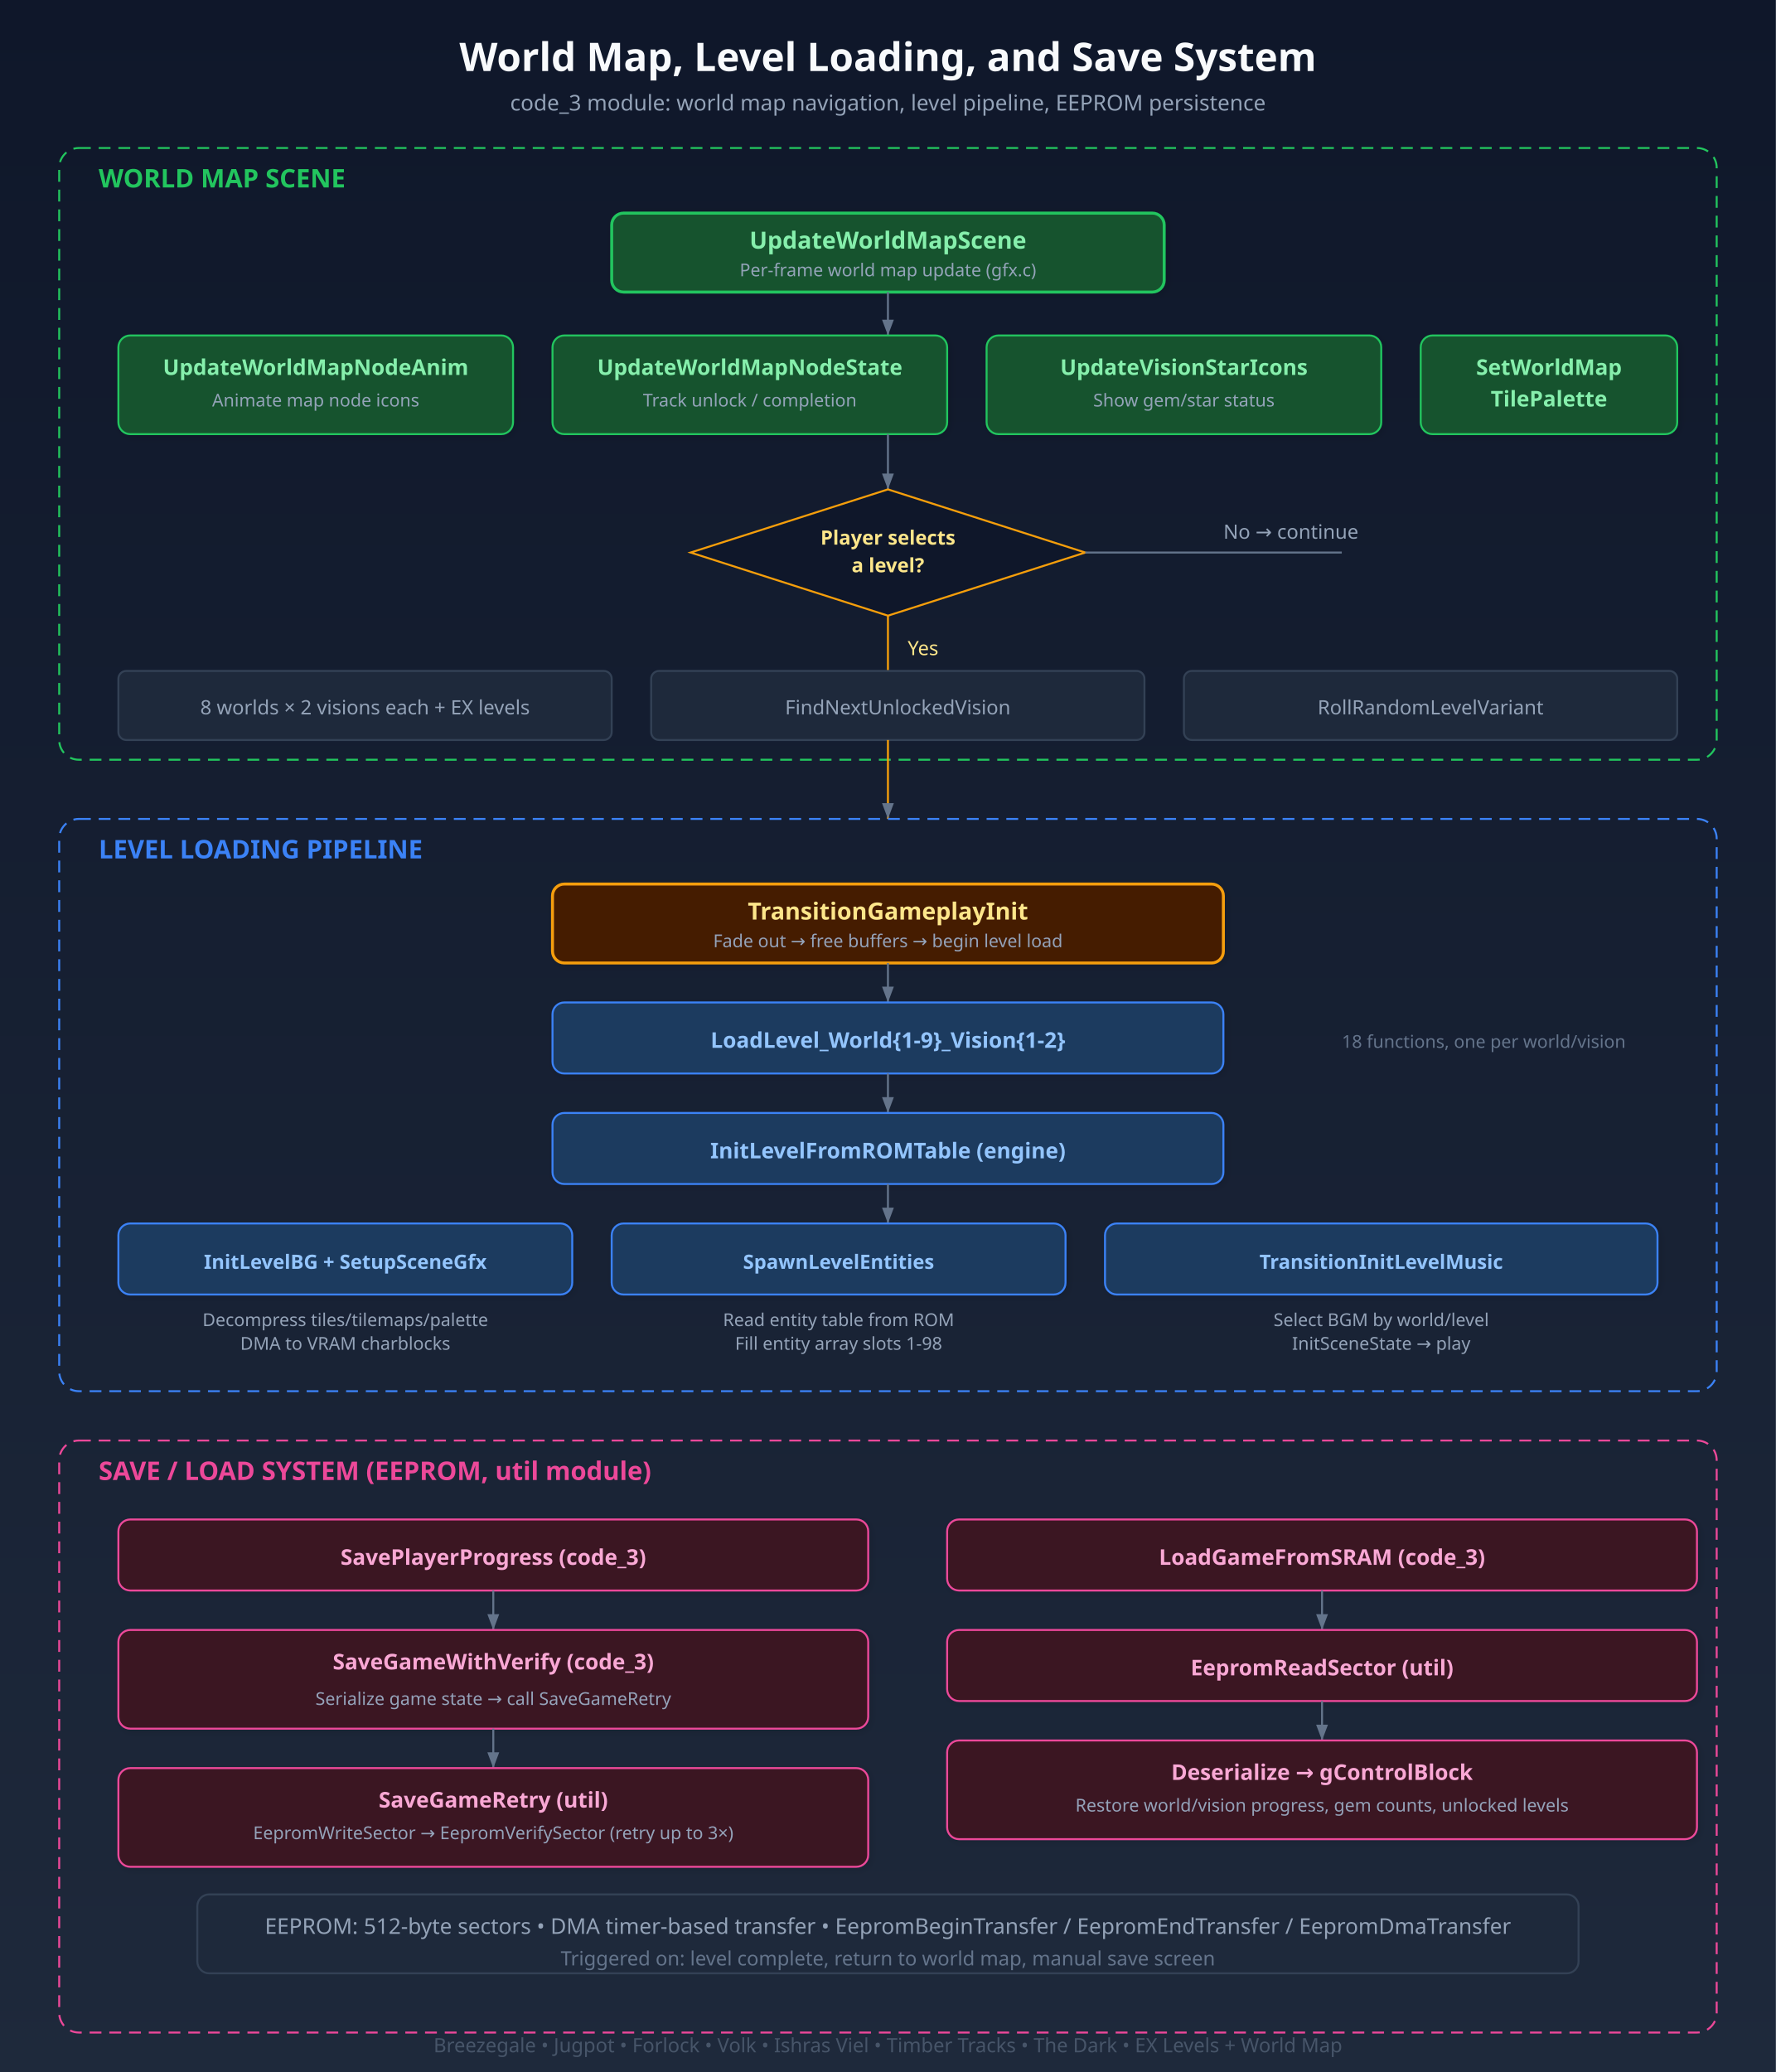
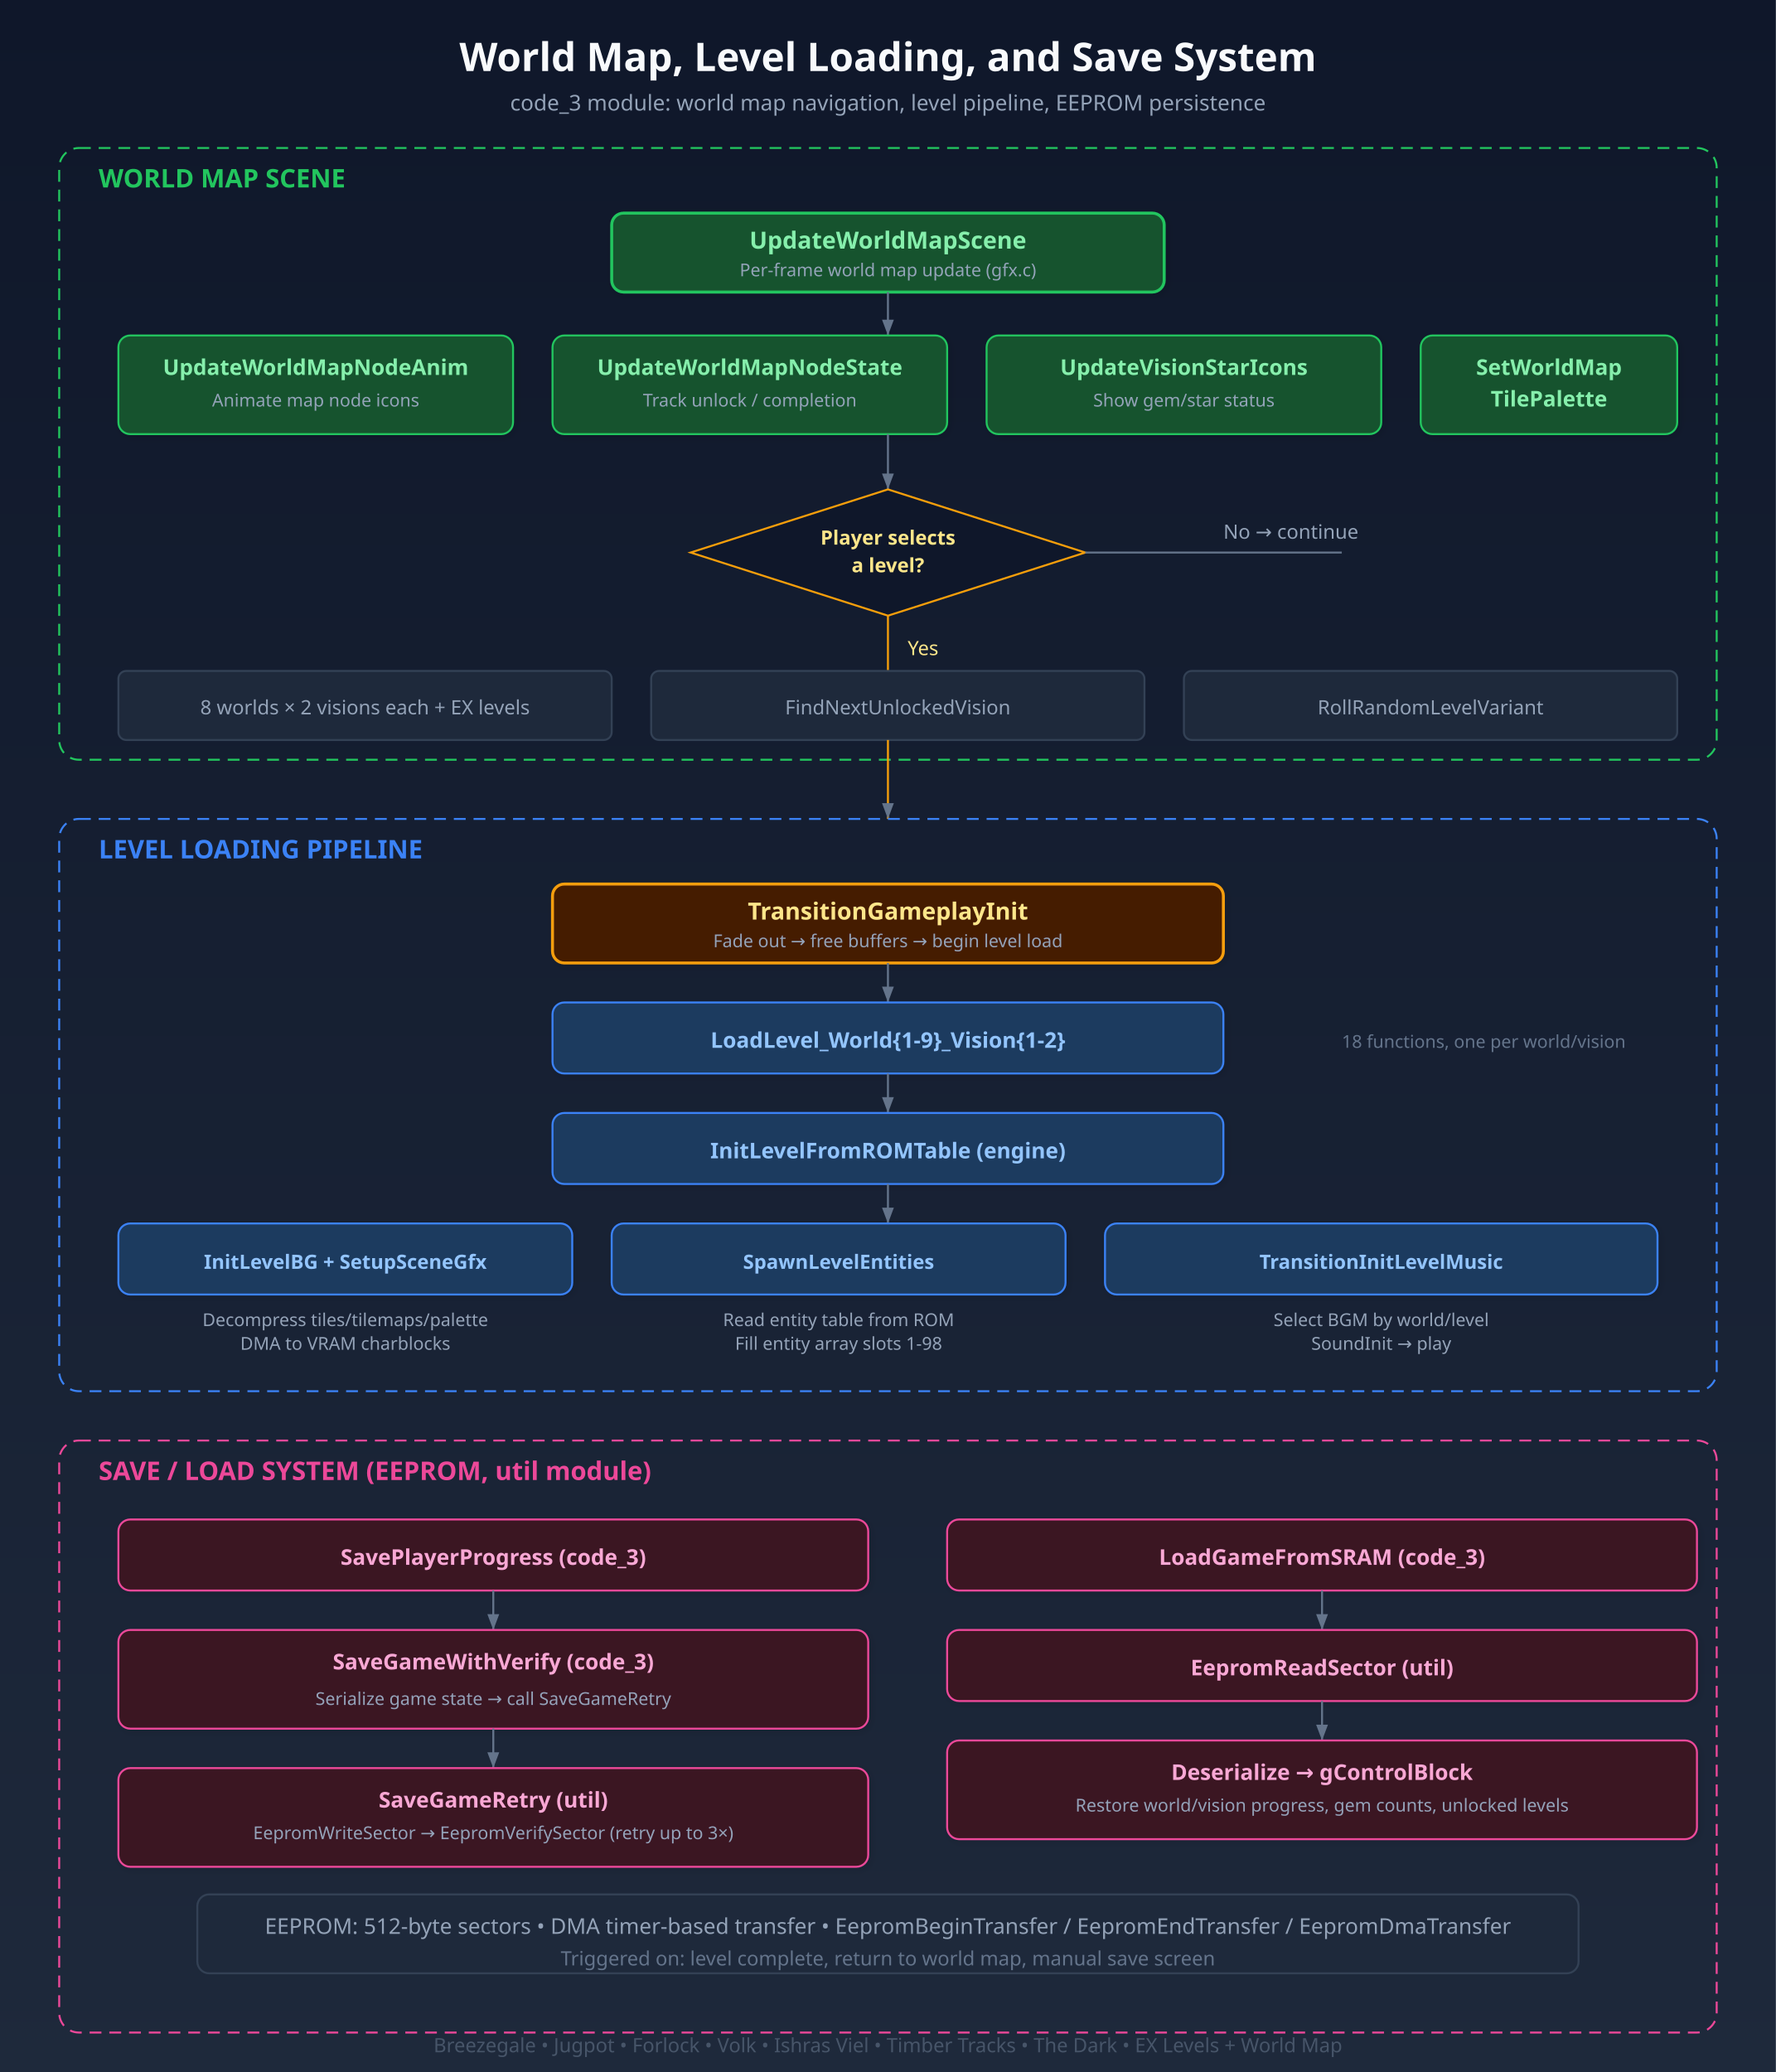
<svg xmlns="http://www.w3.org/2000/svg" viewBox="0 0 900 1050" font-family="'Segoe UI',system-ui,sans-serif" font-size="13">
  <defs>
    <marker id="a" markerWidth="8" markerHeight="6" refX="8" refY="3" orient="auto">
      <path d="M0,0 L8,3 L0,6Z" fill="#64748b" />
    </marker>
    <filter id="s">
      <feDropShadow dx="1" dy="1" stdDeviation="2" flood-opacity="0.12" />
    </filter>
    <linearGradient id="bg" x1="0" y1="0" x2="0" y2="1">
      <stop offset="0%" stop-color="#0f172a" />
      <stop offset="100%" stop-color="#1e293b" />
    </linearGradient>
  </defs>
  <rect width="900" height="1050" fill="url(#bg)" />
  <text x="450" y="36" text-anchor="middle" fill="#f8fafc" font-size="20" font-weight="700">World Map, Level Loading, and Save System</text>
  <text x="450" y="56" text-anchor="middle" fill="#94a3b8" font-size="11">code_3 module: world map navigation, level pipeline, EEPROM persistence</text>
  <rect x="30" y="75" width="840" height="310" rx="10" fill="none" stroke="#22c55e" stroke-width="1" stroke-dasharray="6,4" />
  <text x="50" y="95" fill="#22c55e" font-size="13" font-weight="700">WORLD MAP SCENE</text>
  <g filter="url(#s)">
    <rect x="310" y="108" width="280" height="40" rx="6" fill="#14532d" stroke="#22c55e" stroke-width="1.5" />
    <text x="450" y="126" text-anchor="middle" fill="#86efac" font-size="12" font-weight="700">UpdateWorldMapScene</text>
    <text x="450" y="140" text-anchor="middle" fill="#94a3b8" font-size="9">Per-frame world map update (gfx.c)</text>
  </g>
  <line x1="450" y1="148" x2="450" y2="170" stroke="#64748b" marker-end="url(#a)" />
  <g filter="url(#s)">
    <rect x="60" y="170" width="200" height="50" rx="6" fill="#14532d" stroke="#22c55e" stroke-width="1" />
    <text x="160" y="190" text-anchor="middle" fill="#86efac" font-size="11" font-weight="600">UpdateWorldMapNodeAnim</text>
    <text x="160" y="206" text-anchor="middle" fill="#94a3b8" font-size="9">Animate map node icons</text>
  </g>
  <g filter="url(#s)">
    <rect x="280" y="170" width="200" height="50" rx="6" fill="#14532d" stroke="#22c55e" stroke-width="1" />
    <text x="380" y="190" text-anchor="middle" fill="#86efac" font-size="11" font-weight="600">UpdateWorldMapNodeState</text>
    <text x="380" y="206" text-anchor="middle" fill="#94a3b8" font-size="9">Track unlock / completion</text>
  </g>
  <g filter="url(#s)">
    <rect x="500" y="170" width="200" height="50" rx="6" fill="#14532d" stroke="#22c55e" stroke-width="1" />
    <text x="600" y="190" text-anchor="middle" fill="#86efac" font-size="11" font-weight="600">UpdateVisionStarIcons</text>
    <text x="600" y="206" text-anchor="middle" fill="#94a3b8" font-size="9">Show gem/star status</text>
  </g>
  <g filter="url(#s)">
    <rect x="720" y="170" width="130" height="50" rx="6" fill="#14532d" stroke="#22c55e" stroke-width="1" />
    <text x="785" y="190" text-anchor="middle" fill="#86efac" font-size="11" font-weight="600">SetWorldMap</text>
    <text x="785" y="206" text-anchor="middle" fill="#86efac" font-size="11" font-weight="600">TilePalette</text>
  </g>
  <line x1="450" y1="220" x2="450" y2="248" stroke="#64748b" marker-end="url(#a)" />
  <polygon points="450,248 550,280 450,312 350,280" fill="#0f172a" stroke="#f59e0b" stroke-width="1" />
  <text x="450" y="276" text-anchor="middle" fill="#fde68a" font-size="10" font-weight="600">Player selects</text>
  <text x="450" y="290" text-anchor="middle" fill="#fde68a" font-size="10" font-weight="600">a level?</text>
  <line x1="550" y1="280" x2="680" y2="280" stroke="#64748b" />
  <text x="620" y="273" fill="#94a3b8" font-size="10">No → continue</text>
  <line x1="450" y1="312" x2="450" y2="340" stroke="#f59e0b" />
  <text x="460" y="332" fill="#fde68a" font-size="10">Yes</text>
  <rect x="60" y="340" width="250" height="35" rx="4" fill="#1e293b" stroke="#334155" />
  <text x="185" y="362" text-anchor="middle" fill="#94a3b8" font-size="10">8 worlds × 2 visions each + EX levels</text>
  <rect x="330" y="340" width="250" height="35" rx="4" fill="#1e293b" stroke="#334155" />
  <text x="455" y="362" text-anchor="middle" fill="#94a3b8" font-size="10">FindNextUnlockedVision</text>
  <rect x="600" y="340" width="250" height="35" rx="4" fill="#1e293b" stroke="#334155" />
  <text x="725" y="362" text-anchor="middle" fill="#94a3b8" font-size="10">RollRandomLevelVariant</text>
  <line x1="450" y1="375" x2="450" y2="415" stroke="#f59e0b" marker-end="url(#a)" />
  <rect x="30" y="415" width="840" height="290" rx="10" fill="none" stroke="#3b82f6" stroke-width="1" stroke-dasharray="6,4" />
  <text x="50" y="435" fill="#3b82f6" font-size="13" font-weight="700">LEVEL LOADING PIPELINE</text>
  <g filter="url(#s)">
    <rect x="280" y="448" width="340" height="40" rx="6" fill="#451a03" stroke="#f59e0b" stroke-width="1.5" />
    <text x="450" y="466" text-anchor="middle" fill="#fde68a" font-size="12" font-weight="700">TransitionGameplayInit</text>
    <text x="450" y="480" text-anchor="middle" fill="#94a3b8" font-size="9">Fade out → free buffers → begin level load</text>
  </g>
  <line x1="450" y1="488" x2="450" y2="508" stroke="#64748b" marker-end="url(#a)" />
  <g filter="url(#s)">
    <rect x="280" y="508" width="340" height="36" rx="6" fill="#1e3a5f" stroke="#3b82f6" stroke-width="1" />
    <text x="450" y="531" text-anchor="middle" fill="#93c5fd" font-size="11" font-weight="600">LoadLevel_World{1-9}_Vision{1-2}</text>
  </g>
  <text x="680" y="531" fill="#64748b" font-size="9">18 functions, one per world/vision</text>
  <line x1="450" y1="544" x2="450" y2="564" stroke="#64748b" marker-end="url(#a)" />
  <g filter="url(#s)">
    <rect x="280" y="564" width="340" height="36" rx="6" fill="#1e3a5f" stroke="#3b82f6" stroke-width="1" />
    <text x="450" y="587" text-anchor="middle" fill="#93c5fd" font-size="11" font-weight="600">InitLevelFromROMTable (engine)</text>
  </g>
  <line x1="450" y1="600" x2="450" y2="620" stroke="#64748b" marker-end="url(#a)" />
  <g filter="url(#s)">
    <rect x="60" y="620" width="230" height="36" rx="6" fill="#1e3a5f" stroke="#3b82f6" stroke-width="1" />
    <text x="175" y="643" text-anchor="middle" fill="#93c5fd" font-size="10" font-weight="600">InitLevelBG + SetupSceneGfx</text>
  </g>
  <g filter="url(#s)">
    <rect x="310" y="620" width="230" height="36" rx="6" fill="#1e3a5f" stroke="#3b82f6" stroke-width="1" />
    <text x="425" y="643" text-anchor="middle" fill="#93c5fd" font-size="10" font-weight="600">SpawnLevelEntities</text>
  </g>
  <g filter="url(#s)">
    <rect x="560" y="620" width="280" height="36" rx="6" fill="#1e3a5f" stroke="#3b82f6" stroke-width="1" />
    <text x="700" y="643" text-anchor="middle" fill="#93c5fd" font-size="10" font-weight="600">TransitionInitLevelMusic</text>
  </g>
  <text x="175" y="672" text-anchor="middle" fill="#94a3b8" font-size="9">Decompress tiles/tilemaps/palette</text>
  <text x="175" y="684" text-anchor="middle" fill="#94a3b8" font-size="9">DMA to VRAM charblocks</text>
  <text x="425" y="672" text-anchor="middle" fill="#94a3b8" font-size="9">Read entity table from ROM</text>
  <text x="425" y="684" text-anchor="middle" fill="#94a3b8" font-size="9">Fill entity array slots 1-98</text>
  <text x="700" y="672" text-anchor="middle" fill="#94a3b8" font-size="9">Select BGM by world/level</text>
-   <text x="700" y="684" text-anchor="middle" fill="#94a3b8" font-size="9">InitSceneState → play</text>
+   <text x="700" y="684" text-anchor="middle" fill="#94a3b8" font-size="9">SoundInit → play</text>
  <rect x="30" y="730" width="840" height="300" rx="10" fill="none" stroke="#ec4899" stroke-width="1" stroke-dasharray="6,4" />
  <text x="50" y="750" fill="#ec4899" font-size="13" font-weight="700">SAVE / LOAD SYSTEM (EEPROM, util module)</text>
  <g filter="url(#s)">
    <rect x="60" y="770" width="380" height="36" rx="6" fill="#3b1324" stroke="#ec4899" stroke-width="1" />
    <text x="250" y="793" text-anchor="middle" fill="#f9a8d4" font-size="11" font-weight="600">SavePlayerProgress (code_3)</text>
  </g>
  <line x1="250" y1="806" x2="250" y2="826" stroke="#64748b" marker-end="url(#a)" />
  <g filter="url(#s)">
    <rect x="60" y="826" width="380" height="50" rx="6" fill="#3b1324" stroke="#ec4899" stroke-width="1" />
    <text x="250" y="846" text-anchor="middle" fill="#f9a8d4" font-size="11" font-weight="600">SaveGameWithVerify (code_3)</text>
    <text x="250" y="864" text-anchor="middle" fill="#94a3b8" font-size="9">Serialize game state → call SaveGameRetry</text>
  </g>
  <line x1="250" y1="876" x2="250" y2="896" stroke="#64748b" marker-end="url(#a)" />
  <g filter="url(#s)">
    <rect x="60" y="896" width="380" height="50" rx="6" fill="#3b1324" stroke="#ec4899" stroke-width="1" />
    <text x="250" y="916" text-anchor="middle" fill="#f9a8d4" font-size="11" font-weight="600">SaveGameRetry (util)</text>
    <text x="250" y="932" text-anchor="middle" fill="#94a3b8" font-size="9">EepromWriteSector → EepromVerifySector (retry up to 3×)</text>
  </g>
  <g filter="url(#s)">
    <rect x="480" y="770" width="380" height="36" rx="6" fill="#3b1324" stroke="#ec4899" stroke-width="1" />
    <text x="670" y="793" text-anchor="middle" fill="#f9a8d4" font-size="11" font-weight="600">LoadGameFromSRAM (code_3)</text>
  </g>
  <line x1="670" y1="806" x2="670" y2="826" stroke="#64748b" marker-end="url(#a)" />
  <g filter="url(#s)">
    <rect x="480" y="826" width="380" height="36" rx="6" fill="#3b1324" stroke="#ec4899" stroke-width="1" />
    <text x="670" y="849" text-anchor="middle" fill="#f9a8d4" font-size="11" font-weight="600">EepromReadSector (util)</text>
  </g>
  <line x1="670" y1="862" x2="670" y2="882" stroke="#64748b" marker-end="url(#a)" />
  <g filter="url(#s)">
    <rect x="480" y="882" width="380" height="50" rx="6" fill="#3b1324" stroke="#ec4899" stroke-width="1" />
    <text x="670" y="902" text-anchor="middle" fill="#f9a8d4" font-size="11" font-weight="600">Deserialize → gControlBlock</text>
    <text x="670" y="918" text-anchor="middle" fill="#94a3b8" font-size="9">Restore world/vision progress, gem counts, unlocked levels</text>
  </g>
  <rect x="100" y="960" width="700" height="40" rx="6" fill="#1e293b" stroke="#334155" />
  <text x="450" y="980" text-anchor="middle" fill="#94a3b8" font-size="11">EEPROM: 512-byte sectors • DMA timer-based transfer • EepromBeginTransfer / EepromEndTransfer / EepromDmaTransfer</text>
  <text x="450" y="996" text-anchor="middle" fill="#64748b" font-size="10">Triggered on: level complete, return to world map, manual save screen</text>
  <text x="450" y="1040" text-anchor="middle" fill="#475569" font-size="10">Breezegale • Jugpot • Forlock • Volk • Ishras Viel • Timber Tracks • The Dark • EX Levels + World Map</text>
</svg>
